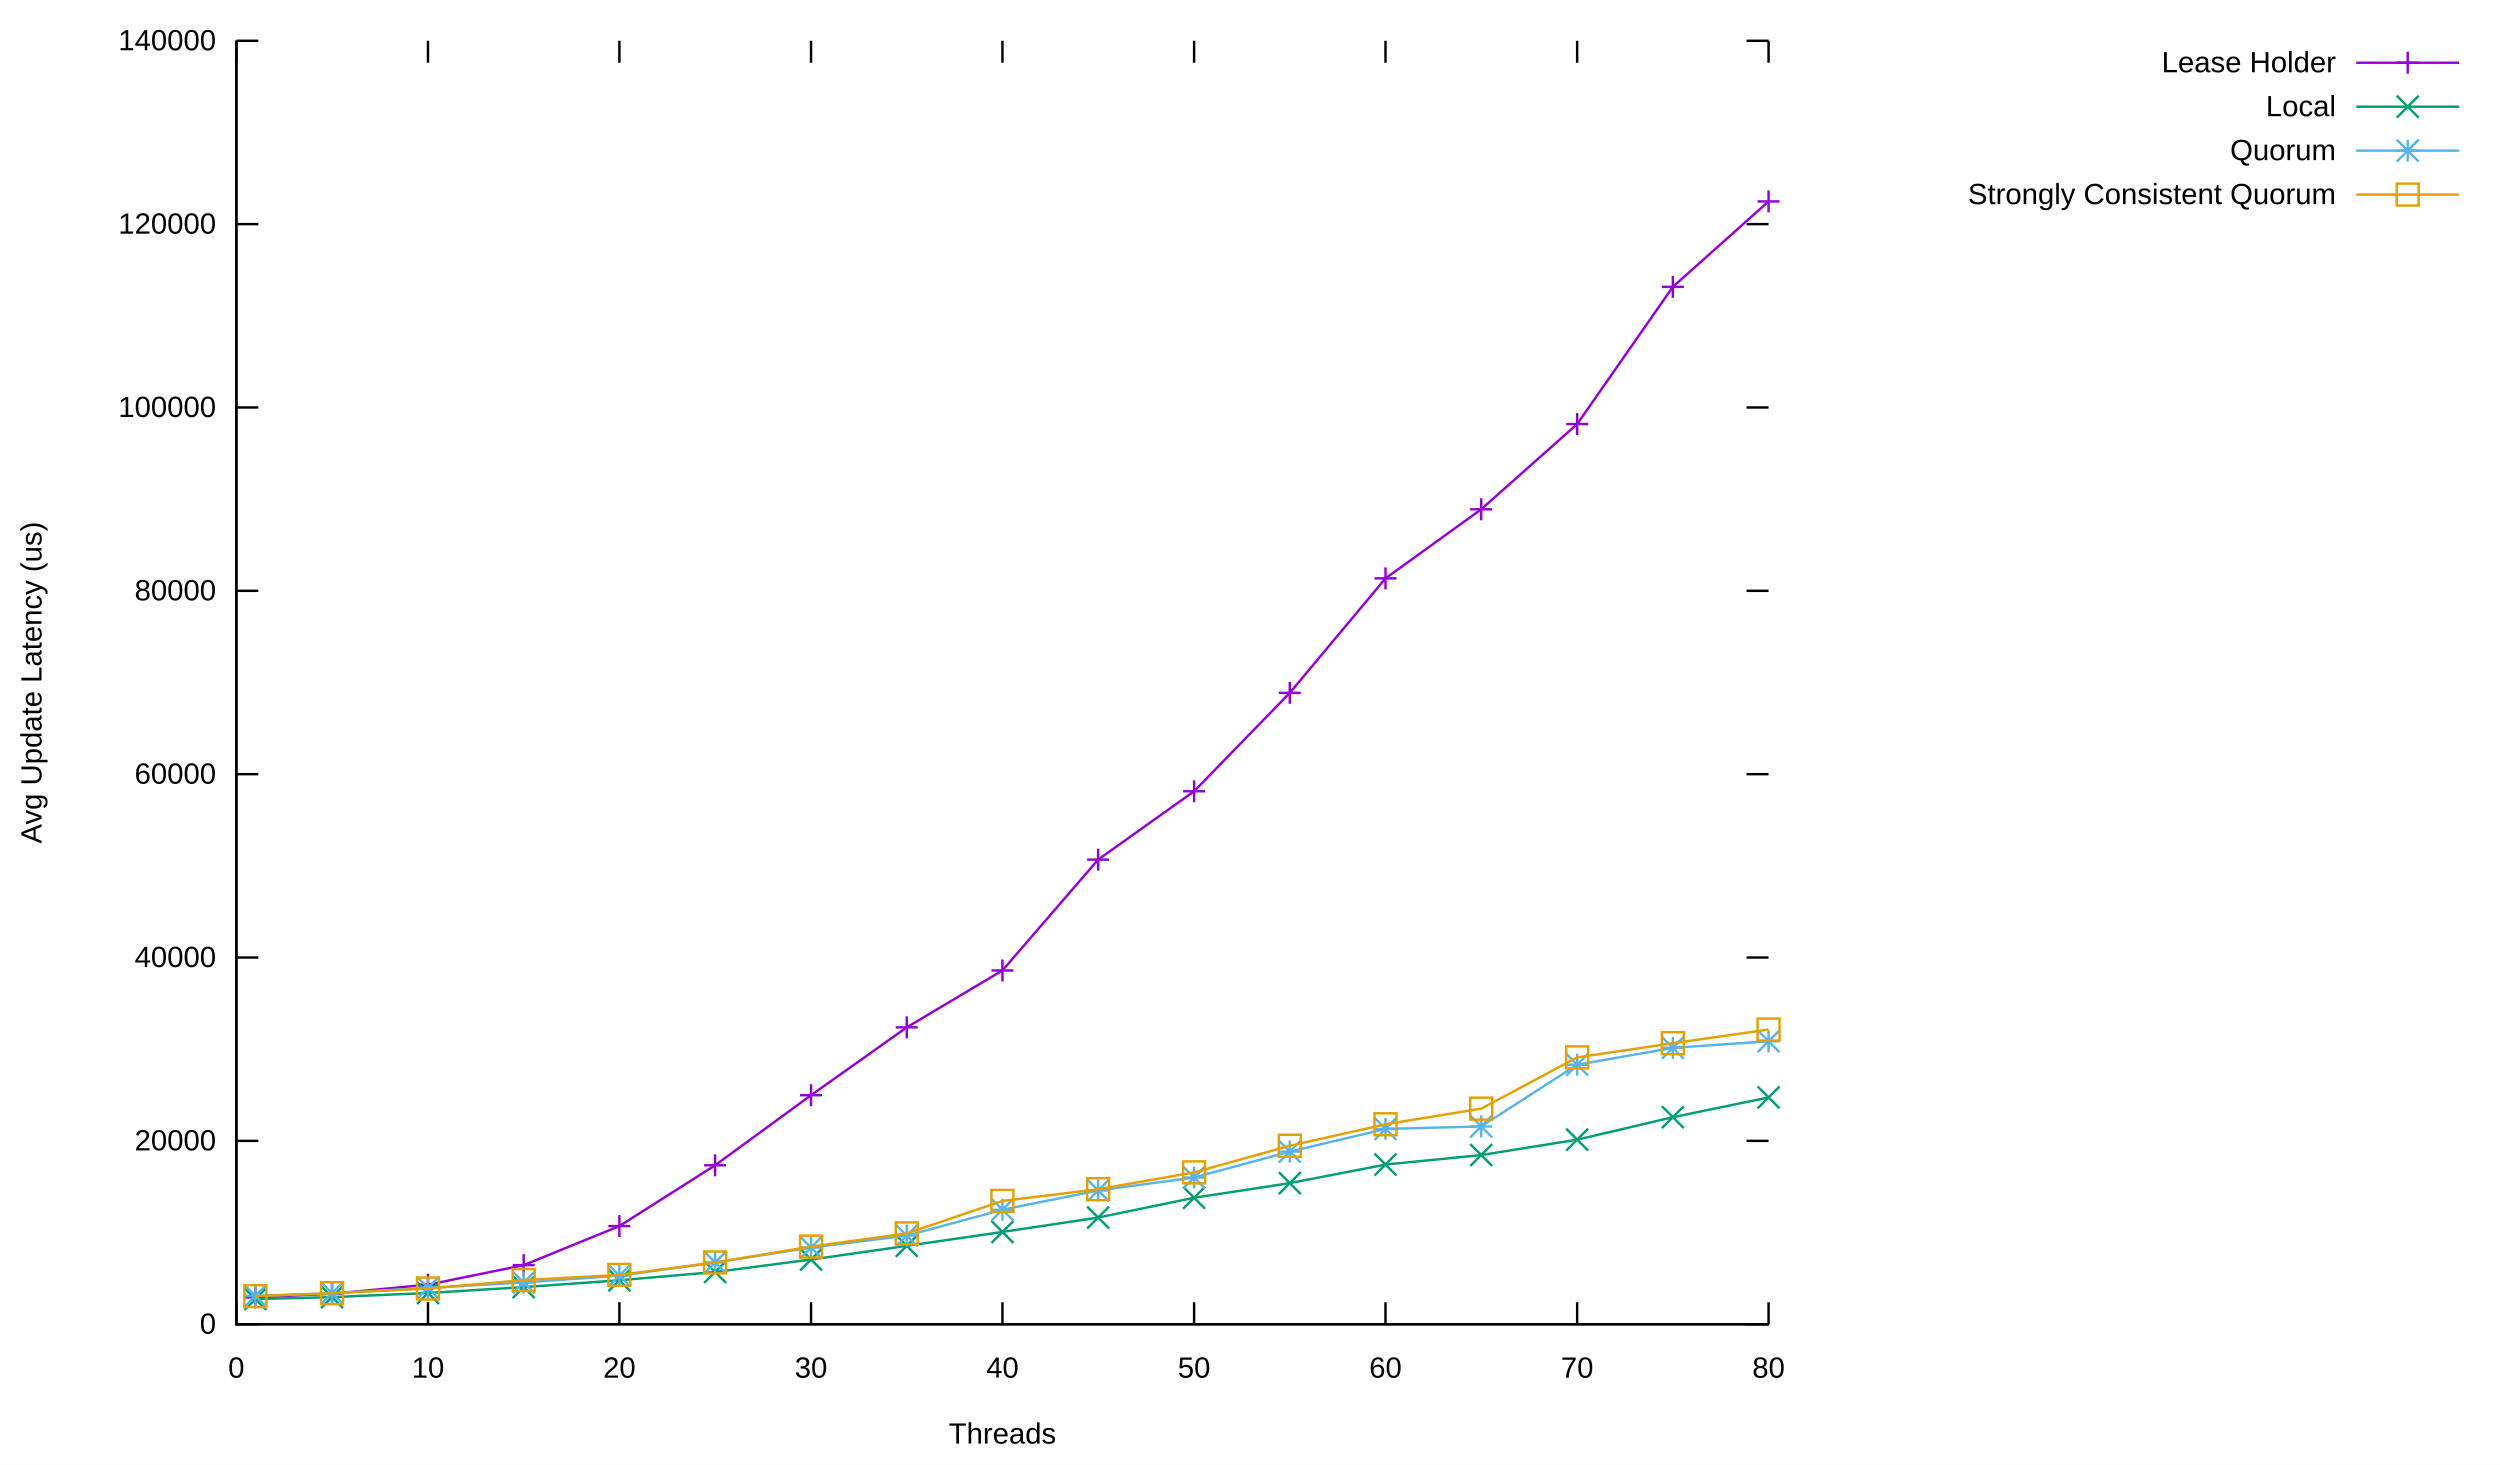
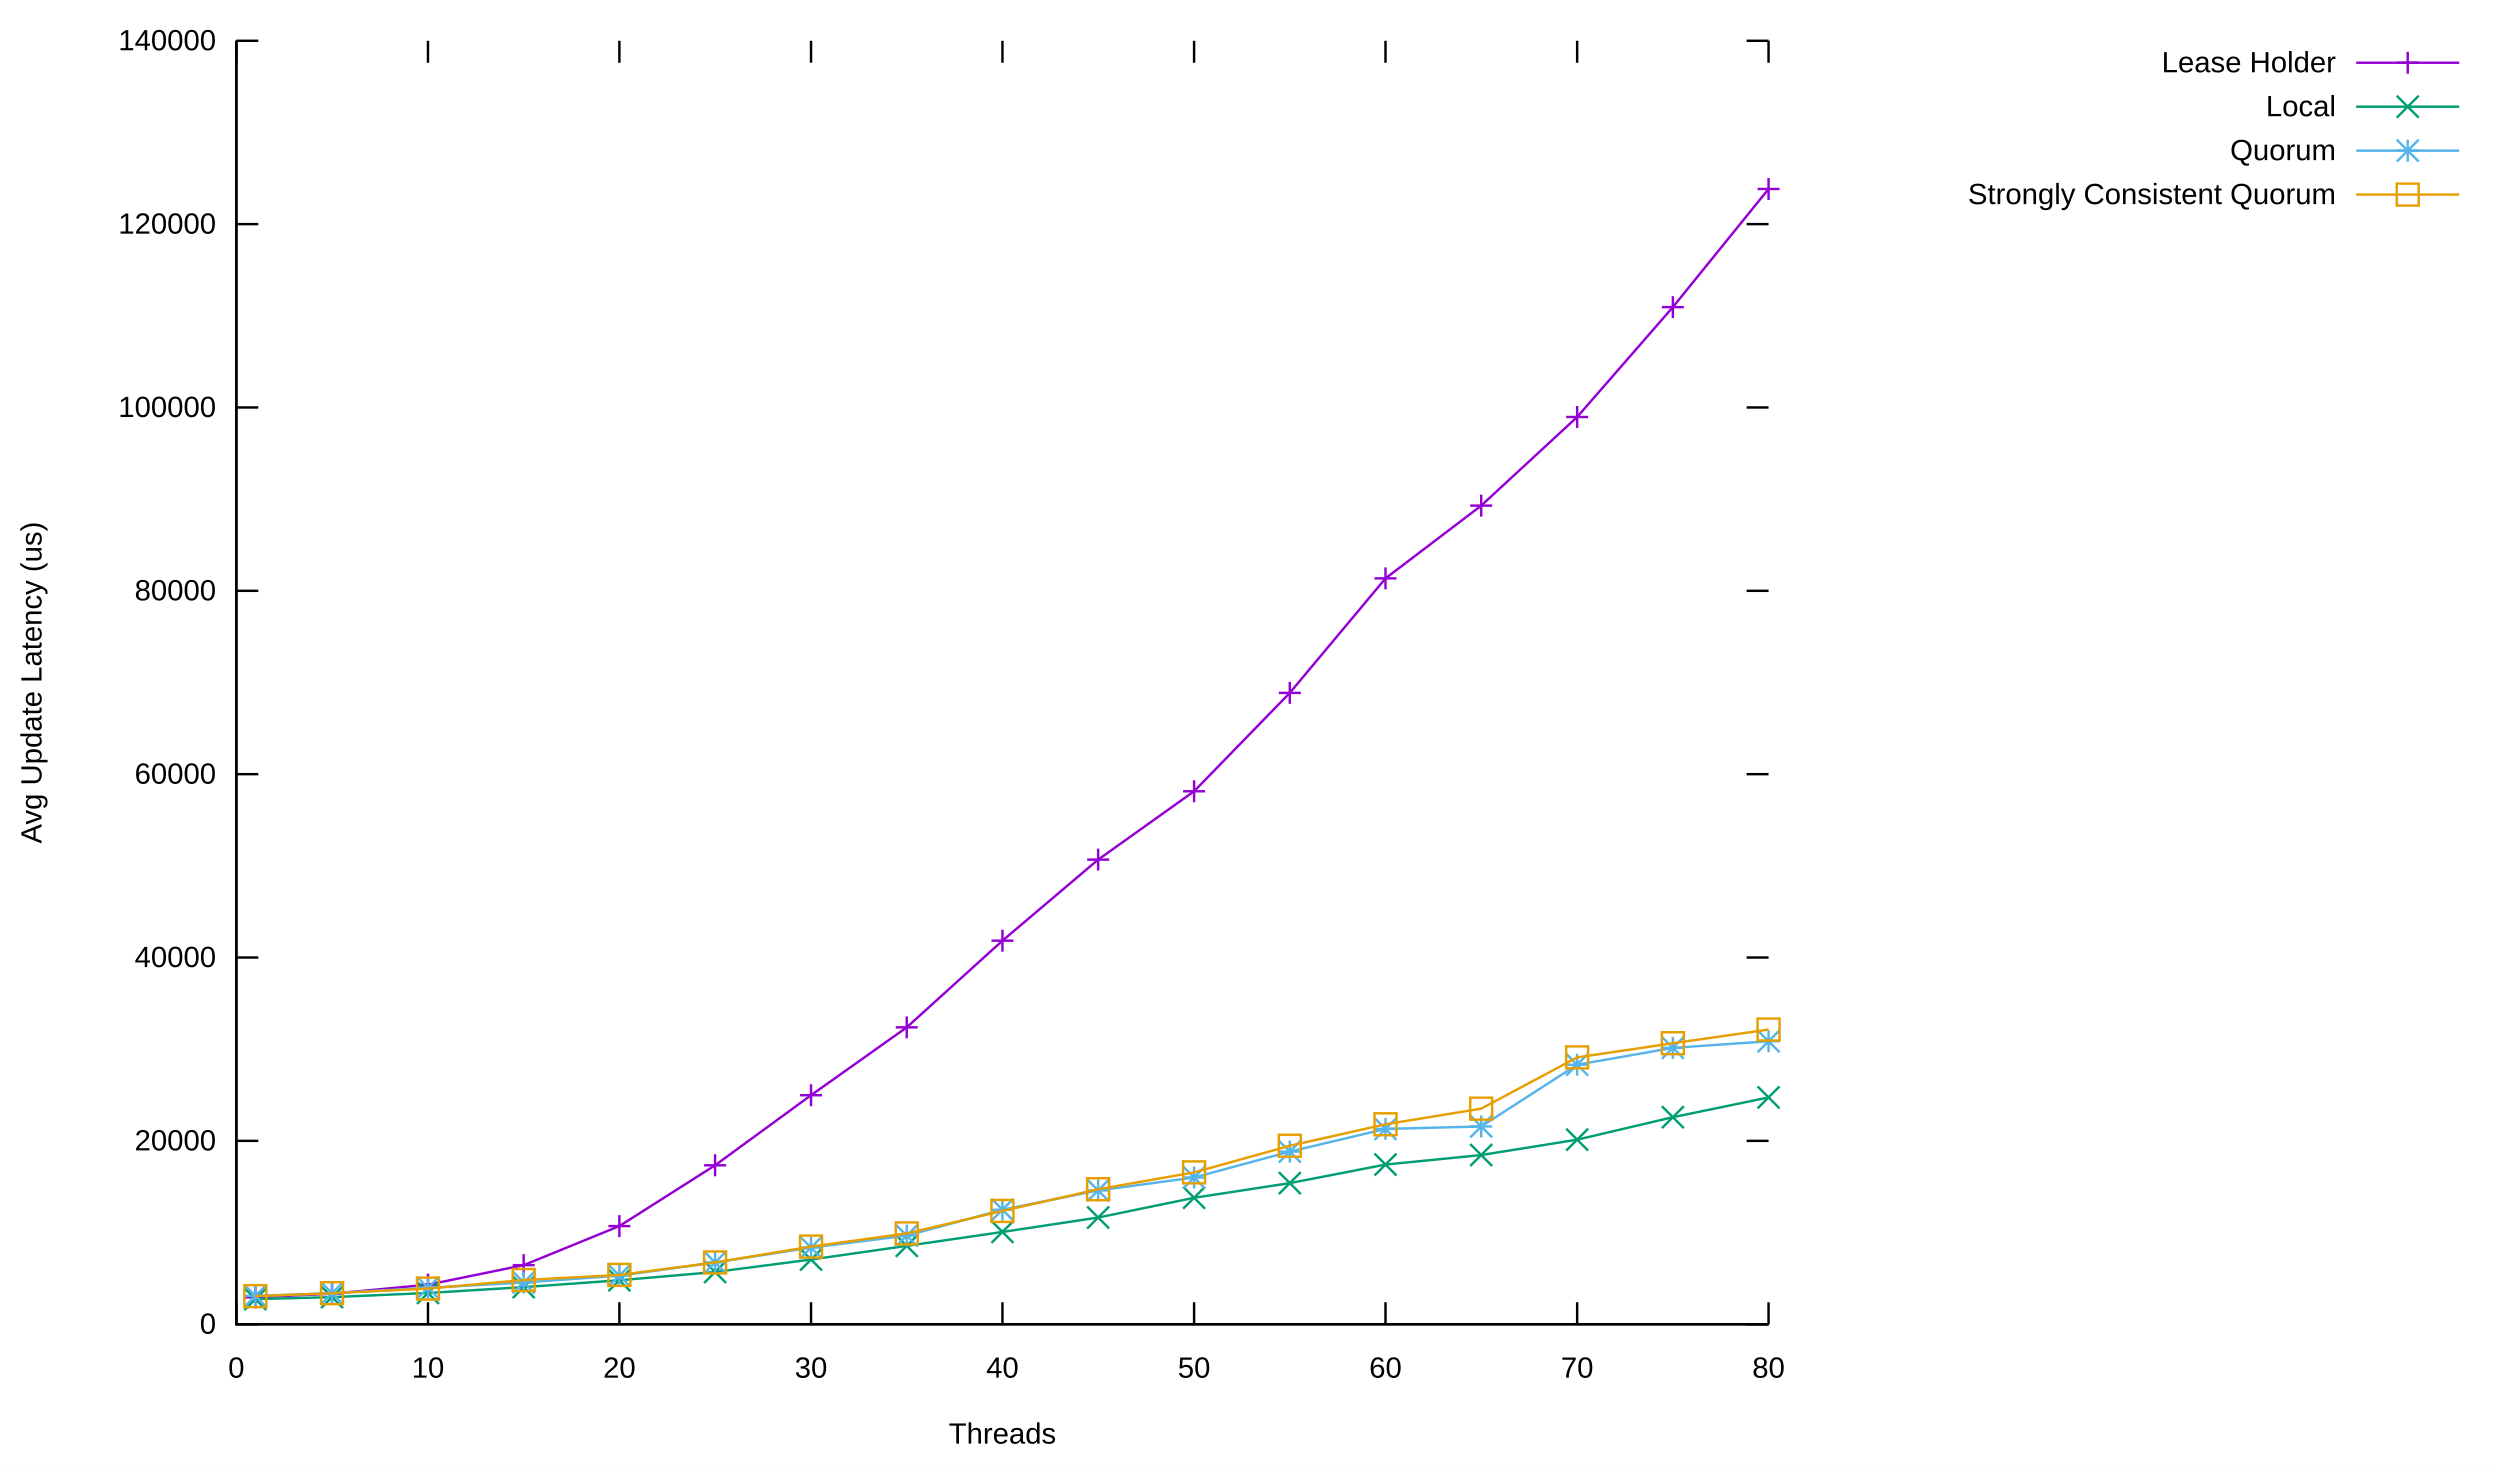
<svg xmlns="http://www.w3.org/2000/svg" xmlns:xlink="http://www.w3.org/1999/xlink" width="1024" height="600" viewBox="0 0 1024 600">
  <g id="gnuplot_canvas">
    <rect x="0" y="0" width="1024" height="600" fill="#ffffff" />
    <defs>
      <circle id="gpDot" r="0.5" stroke-width="0.5" />
      <path id="gpPt0" stroke-width="0.222" stroke="currentColor" d="M-1,0 h2 M0,-1 v2" />
      <path id="gpPt1" stroke-width="0.222" stroke="currentColor" d="M-1,-1 L1,1 M1,-1 L-1,1" />
      <path id="gpPt2" stroke-width="0.222" stroke="currentColor" d="M-1,0 L1,0 M0,-1 L0,1 M-1,-1 L1,1 M-1,1 L1,-1" />
      <rect id="gpPt3" stroke-width="0.222" stroke="currentColor" x="-1" y="-1" width="2" height="2" />
      <rect id="gpPt4" stroke-width="0.222" stroke="currentColor" fill="currentColor" x="-1" y="-1" width="2" height="2" />
      <circle id="gpPt5" stroke-width="0.222" stroke="currentColor" cx="0" cy="0" r="1" />
      <use xlink:href="#gpPt5" id="gpPt6" fill="currentColor" stroke="none" />
      <path id="gpPt7" stroke-width="0.222" stroke="currentColor" d="M0,-1.33 L-1.33,0.67 L1.33,0.67 z" />
      <use xlink:href="#gpPt7" id="gpPt8" fill="currentColor" stroke="none" />
      <use xlink:href="#gpPt7" id="gpPt9" stroke="currentColor" transform="rotate(180)" />
      <use xlink:href="#gpPt9" id="gpPt10" fill="currentColor" stroke="none" />
      <use xlink:href="#gpPt3" id="gpPt11" stroke="currentColor" transform="rotate(45)" />
      <use xlink:href="#gpPt11" id="gpPt12" fill="currentColor" stroke="none" />
      <path id="gpPt13" stroke-width="0.222" stroke="currentColor" d="M0,1.330 L1.265,0.411 L0.782,-1.067 L-0.782,-1.076 L-1.265,0.411 z" />
      <use xlink:href="#gpPt13" id="gpPt14" fill="currentColor" stroke="none" />
      <filter id="textbox" filterUnits="objectBoundingBox" x="0" y="0" height="1" width="1">
        <feFlood flood-color="#FFFFFF" flood-opacity="1" result="bgnd" />
        <feComposite in="SourceGraphic" in2="bgnd" operator="atop" />
      </filter>
      <filter id="greybox" filterUnits="objectBoundingBox" x="0" y="0" height="1" width="1">
        <feFlood flood-color="lightgrey" flood-opacity="1" result="grey" />
        <feComposite in="SourceGraphic" in2="grey" operator="atop" />
      </filter>
    </defs>
    <g fill="none" color="#FFFFFF" stroke="currentColor" stroke-width="1.00" stroke-linecap="butt" stroke-linejoin="miter">
</g>
    <g fill="none" color="black" stroke="currentColor" stroke-width="1.00" stroke-linecap="butt" stroke-linejoin="miter">
      <path stroke="black" d="M96.8,542.4 L105.8,542.4 M724.4,542.4 L715.4,542.4  " />
      <g transform="translate(88.5,546.3)" stroke="none" fill="black" font-family="Arial" font-size="12.00" text-anchor="end">
        <text>
          <tspan font-family="Arial"> 0</tspan>
        </text>
      </g>
    </g>
    <g fill="none" color="black" stroke="currentColor" stroke-width="1.00" stroke-linecap="butt" stroke-linejoin="miter">
      <path stroke="black" d="M96.8,467.3 L105.8,467.3 M724.4,467.3 L715.4,467.3  " />
      <g transform="translate(88.5,471.2)" stroke="none" fill="black" font-family="Arial" font-size="12.00" text-anchor="end">
        <text>
          <tspan font-family="Arial"> 20000</tspan>
        </text>
      </g>
    </g>
    <g fill="none" color="black" stroke="currentColor" stroke-width="1.00" stroke-linecap="butt" stroke-linejoin="miter">
      <path stroke="black" d="M96.8,392.2 L105.8,392.2 M724.4,392.2 L715.4,392.2  " />
      <g transform="translate(88.5,396.1)" stroke="none" fill="black" font-family="Arial" font-size="12.00" text-anchor="end">
        <text>
          <tspan font-family="Arial"> 40000</tspan>
        </text>
      </g>
    </g>
    <g fill="none" color="black" stroke="currentColor" stroke-width="1.00" stroke-linecap="butt" stroke-linejoin="miter">
      <path stroke="black" d="M96.8,317.1 L105.8,317.1 M724.4,317.1 L715.4,317.1  " />
      <g transform="translate(88.5,321.0)" stroke="none" fill="black" font-family="Arial" font-size="12.00" text-anchor="end">
        <text>
          <tspan font-family="Arial"> 60000</tspan>
        </text>
      </g>
    </g>
    <g fill="none" color="black" stroke="currentColor" stroke-width="1.00" stroke-linecap="butt" stroke-linejoin="miter">
      <path stroke="black" d="M96.8,242.0 L105.8,242.0 M724.4,242.0 L715.4,242.0  " />
      <g transform="translate(88.5,245.9)" stroke="none" fill="black" font-family="Arial" font-size="12.00" text-anchor="end">
        <text>
          <tspan font-family="Arial"> 80000</tspan>
        </text>
      </g>
    </g>
    <g fill="none" color="black" stroke="currentColor" stroke-width="1.00" stroke-linecap="butt" stroke-linejoin="miter">
      <path stroke="black" d="M96.8,166.9 L105.8,166.9 M724.4,166.9 L715.4,166.9  " />
      <g transform="translate(88.5,170.8)" stroke="none" fill="black" font-family="Arial" font-size="12.00" text-anchor="end">
        <text>
          <tspan font-family="Arial"> 100000</tspan>
        </text>
      </g>
    </g>
    <g fill="none" color="black" stroke="currentColor" stroke-width="1.00" stroke-linecap="butt" stroke-linejoin="miter">
      <path stroke="black" d="M96.8,91.8 L105.8,91.8 M724.4,91.8 L715.4,91.8  " />
      <g transform="translate(88.5,95.7)" stroke="none" fill="black" font-family="Arial" font-size="12.00" text-anchor="end">
        <text>
          <tspan font-family="Arial"> 120000</tspan>
        </text>
      </g>
    </g>
    <g fill="none" color="black" stroke="currentColor" stroke-width="1.00" stroke-linecap="butt" stroke-linejoin="miter">
      <path stroke="black" d="M96.8,16.7 L105.8,16.7 M724.4,16.7 L715.4,16.7  " />
      <g transform="translate(88.5,20.6)" stroke="none" fill="black" font-family="Arial" font-size="12.00" text-anchor="end">
        <text>
          <tspan font-family="Arial"> 140000</tspan>
        </text>
      </g>
    </g>
    <g fill="none" color="black" stroke="currentColor" stroke-width="1.00" stroke-linecap="butt" stroke-linejoin="miter">
      <path stroke="black" d="M96.8,542.4 L96.8,533.4 M96.8,16.7 L96.8,25.7  " />
      <g transform="translate(96.8,564.3)" stroke="none" fill="black" font-family="Arial" font-size="12.00" text-anchor="middle">
        <text>
          <tspan font-family="Arial"> 0</tspan>
        </text>
      </g>
    </g>
    <g fill="none" color="black" stroke="currentColor" stroke-width="1.00" stroke-linecap="butt" stroke-linejoin="miter">
      <path stroke="black" d="M175.3,542.4 L175.3,533.4 M175.3,16.7 L175.3,25.7  " />
      <g transform="translate(175.3,564.3)" stroke="none" fill="black" font-family="Arial" font-size="12.00" text-anchor="middle">
        <text>
          <tspan font-family="Arial"> 10</tspan>
        </text>
      </g>
    </g>
    <g fill="none" color="black" stroke="currentColor" stroke-width="1.00" stroke-linecap="butt" stroke-linejoin="miter">
      <path stroke="black" d="M253.7,542.4 L253.7,533.4 M253.7,16.7 L253.7,25.7  " />
      <g transform="translate(253.7,564.3)" stroke="none" fill="black" font-family="Arial" font-size="12.00" text-anchor="middle">
        <text>
          <tspan font-family="Arial"> 20</tspan>
        </text>
      </g>
    </g>
    <g fill="none" color="black" stroke="currentColor" stroke-width="1.00" stroke-linecap="butt" stroke-linejoin="miter">
      <path stroke="black" d="M332.2,542.4 L332.2,533.4 M332.2,16.7 L332.2,25.7  " />
      <g transform="translate(332.2,564.3)" stroke="none" fill="black" font-family="Arial" font-size="12.00" text-anchor="middle">
        <text>
          <tspan font-family="Arial"> 30</tspan>
        </text>
      </g>
    </g>
    <g fill="none" color="black" stroke="currentColor" stroke-width="1.00" stroke-linecap="butt" stroke-linejoin="miter">
      <path stroke="black" d="M410.6,542.4 L410.6,533.4 M410.6,16.7 L410.6,25.7  " />
      <g transform="translate(410.6,564.3)" stroke="none" fill="black" font-family="Arial" font-size="12.00" text-anchor="middle">
        <text>
          <tspan font-family="Arial"> 40</tspan>
        </text>
      </g>
    </g>
    <g fill="none" color="black" stroke="currentColor" stroke-width="1.00" stroke-linecap="butt" stroke-linejoin="miter">
      <path stroke="black" d="M489.1,542.4 L489.1,533.4 M489.1,16.7 L489.1,25.7  " />
      <g transform="translate(489.1,564.3)" stroke="none" fill="black" font-family="Arial" font-size="12.00" text-anchor="middle">
        <text>
          <tspan font-family="Arial"> 50</tspan>
        </text>
      </g>
    </g>
    <g fill="none" color="black" stroke="currentColor" stroke-width="1.00" stroke-linecap="butt" stroke-linejoin="miter">
      <path stroke="black" d="M567.5,542.4 L567.5,533.4 M567.5,16.7 L567.5,25.7  " />
      <g transform="translate(567.5,564.3)" stroke="none" fill="black" font-family="Arial" font-size="12.00" text-anchor="middle">
        <text>
          <tspan font-family="Arial"> 60</tspan>
        </text>
      </g>
    </g>
    <g fill="none" color="black" stroke="currentColor" stroke-width="1.00" stroke-linecap="butt" stroke-linejoin="miter">
      <path stroke="black" d="M646.0,542.4 L646.0,533.4 M646.0,16.7 L646.0,25.7  " />
      <g transform="translate(646.0,564.3)" stroke="none" fill="black" font-family="Arial" font-size="12.00" text-anchor="middle">
        <text>
          <tspan font-family="Arial"> 70</tspan>
        </text>
      </g>
    </g>
    <g fill="none" color="black" stroke="currentColor" stroke-width="1.00" stroke-linecap="butt" stroke-linejoin="miter">
      <path stroke="black" d="M724.4,542.4 L724.4,533.4 M724.4,16.7 L724.4,25.7  " />
      <g transform="translate(724.4,564.3)" stroke="none" fill="black" font-family="Arial" font-size="12.00" text-anchor="middle">
        <text>
          <tspan font-family="Arial"> 80</tspan>
        </text>
      </g>
    </g>
    <g fill="none" color="black" stroke="currentColor" stroke-width="1.00" stroke-linecap="butt" stroke-linejoin="miter">
</g>
    <g fill="none" color="black" stroke="currentColor" stroke-width="1.00" stroke-linecap="butt" stroke-linejoin="miter">
      <path stroke="black" d="M96.8,16.7 L96.8,542.4 L724.4,542.4 M724.4,16.7 M96.8,16.7  " />
    </g>
    <g fill="none" color="black" stroke="currentColor" stroke-width="1.00" stroke-linecap="butt" stroke-linejoin="miter">
      <g transform="translate(17.0,279.6) rotate(270)" stroke="none" fill="black" font-family="Arial" font-size="12.00" text-anchor="middle">
        <text>
          <tspan font-family="Arial">Avg Update Latency (us)</tspan>
        </text>
      </g>
    </g>
    <g fill="none" color="black" stroke="currentColor" stroke-width="1.00" stroke-linecap="butt" stroke-linejoin="miter">
      <g transform="translate(410.6,591.3)" stroke="none" fill="black" font-family="Arial" font-size="12.00" text-anchor="middle">
        <text>
          <tspan font-family="Arial">Threads</tspan>
        </text>
      </g>
    </g>
    <g fill="none" color="black" stroke="currentColor" stroke-width="1.00" stroke-linecap="butt" stroke-linejoin="miter">
</g>
    <g id="gnuplot_plot_1">
      <g fill="none" color="black" stroke="currentColor" stroke-width="1.00" stroke-linecap="butt" stroke-linejoin="miter">
        <g transform="translate(956.8,29.6)" stroke="none" fill="black" font-family="Arial" font-size="12.00" text-anchor="end">
          <text>
            <tspan font-family="Arial">Lease Holder</tspan>
          </text>
        </g>
      </g>
      <g fill="none" color="black" stroke="currentColor" stroke-width="1.00" stroke-linecap="butt" stroke-linejoin="miter">
-         <path stroke="rgb(148,   0, 211)" d="M965.1,25.7 L1007.3,25.7 M104.6,531.4 L136.0,529.9 L175.3,526.2 L214.5,518.2 L253.7,502.2 L292.9,477.3   L332.2,448.6 L371.4,420.8 L410.6,397.5 L449.8,352.1 L489.1,324.1 L528.3,283.8 L567.5,236.9 L606.7,208.6   L646.0,173.7 L685.2,117.5 L724.4,82.5  " />
+         <path stroke="rgb(148,   0, 211)" d="M965.1,25.7 L1007.3,25.7 M104.6,531.4 L136.0,529.9 L175.3,526.2 L214.5,518.2 L253.7,502.2 L292.9,477.3   L332.2,448.6 L371.4,420.8 L410.6,385.3 L449.8,352.1 L489.1,324.1 L528.3,283.8 L567.5,236.9 L606.7,207.1   L646.0,170.8 L685.2,125.8 L724.4,77.4  " />
        <use xlink:href="#gpPt0" transform="translate(104.6,531.4) scale(4.50)" color="rgb(148,   0, 211)" />
        <use xlink:href="#gpPt0" transform="translate(136.0,529.9) scale(4.50)" color="rgb(148,   0, 211)" />
        <use xlink:href="#gpPt0" transform="translate(175.3,526.2) scale(4.50)" color="rgb(148,   0, 211)" />
        <use xlink:href="#gpPt0" transform="translate(214.5,518.2) scale(4.50)" color="rgb(148,   0, 211)" />
        <use xlink:href="#gpPt0" transform="translate(253.7,502.2) scale(4.50)" color="rgb(148,   0, 211)" />
        <use xlink:href="#gpPt0" transform="translate(292.9,477.3) scale(4.50)" color="rgb(148,   0, 211)" />
        <use xlink:href="#gpPt0" transform="translate(332.2,448.6) scale(4.50)" color="rgb(148,   0, 211)" />
        <use xlink:href="#gpPt0" transform="translate(371.4,420.8) scale(4.50)" color="rgb(148,   0, 211)" />
-         <use xlink:href="#gpPt0" transform="translate(410.6,397.5) scale(4.50)" color="rgb(148,   0, 211)" />
+         <use xlink:href="#gpPt0" transform="translate(410.6,385.3) scale(4.50)" color="rgb(148,   0, 211)" />
        <use xlink:href="#gpPt0" transform="translate(449.8,352.1) scale(4.50)" color="rgb(148,   0, 211)" />
        <use xlink:href="#gpPt0" transform="translate(489.1,324.1) scale(4.50)" color="rgb(148,   0, 211)" />
        <use xlink:href="#gpPt0" transform="translate(528.3,283.8) scale(4.50)" color="rgb(148,   0, 211)" />
        <use xlink:href="#gpPt0" transform="translate(567.5,236.9) scale(4.50)" color="rgb(148,   0, 211)" />
-         <use xlink:href="#gpPt0" transform="translate(606.7,208.6) scale(4.50)" color="rgb(148,   0, 211)" />
-         <use xlink:href="#gpPt0" transform="translate(646.0,173.7) scale(4.50)" color="rgb(148,   0, 211)" />
-         <use xlink:href="#gpPt0" transform="translate(685.2,117.5) scale(4.50)" color="rgb(148,   0, 211)" />
-         <use xlink:href="#gpPt0" transform="translate(724.4,82.5) scale(4.50)" color="rgb(148,   0, 211)" />
+         <use xlink:href="#gpPt0" transform="translate(606.7,207.1) scale(4.50)" color="rgb(148,   0, 211)" />
+         <use xlink:href="#gpPt0" transform="translate(646.0,170.8) scale(4.50)" color="rgb(148,   0, 211)" />
+         <use xlink:href="#gpPt0" transform="translate(685.2,125.8) scale(4.50)" color="rgb(148,   0, 211)" />
+         <use xlink:href="#gpPt0" transform="translate(724.4,77.4) scale(4.50)" color="rgb(148,   0, 211)" />
        <use xlink:href="#gpPt0" transform="translate(986.2,25.7) scale(4.50)" color="rgb(148,   0, 211)" />
      </g>
    </g>
    <g id="gnuplot_plot_2">
      <g fill="none" color="black" stroke="currentColor" stroke-width="1.00" stroke-linecap="butt" stroke-linejoin="miter">
        <g transform="translate(956.8,47.6)" stroke="none" fill="black" font-family="Arial" font-size="12.00" text-anchor="end">
          <text>
            <tspan font-family="Arial">Local</tspan>
          </text>
        </g>
      </g>
      <g fill="none" color="black" stroke="currentColor" stroke-width="1.00" stroke-linecap="butt" stroke-linejoin="miter">
        <path stroke="rgb(  0, 158, 115)" d="M965.1,43.7 L1007.3,43.7 M104.6,532.1 L136.0,531.3 L175.3,529.6 L214.5,527.2 L253.7,524.4 L292.9,521.0   L332.2,515.9 L371.4,510.3 L410.6,504.6 L449.8,498.7 L489.1,490.6 L528.3,484.6 L567.5,477.0 L606.7,473.1   L646.0,466.8 L685.2,457.6 L724.4,449.5  " />
        <use xlink:href="#gpPt1" transform="translate(104.6,532.1) scale(4.50)" color="rgb(  0, 158, 115)" />
        <use xlink:href="#gpPt1" transform="translate(136.0,531.3) scale(4.50)" color="rgb(  0, 158, 115)" />
        <use xlink:href="#gpPt1" transform="translate(175.3,529.6) scale(4.50)" color="rgb(  0, 158, 115)" />
        <use xlink:href="#gpPt1" transform="translate(214.5,527.2) scale(4.50)" color="rgb(  0, 158, 115)" />
        <use xlink:href="#gpPt1" transform="translate(253.7,524.4) scale(4.50)" color="rgb(  0, 158, 115)" />
        <use xlink:href="#gpPt1" transform="translate(292.9,521.0) scale(4.50)" color="rgb(  0, 158, 115)" />
        <use xlink:href="#gpPt1" transform="translate(332.2,515.9) scale(4.50)" color="rgb(  0, 158, 115)" />
        <use xlink:href="#gpPt1" transform="translate(371.4,510.3) scale(4.50)" color="rgb(  0, 158, 115)" />
        <use xlink:href="#gpPt1" transform="translate(410.6,504.6) scale(4.50)" color="rgb(  0, 158, 115)" />
        <use xlink:href="#gpPt1" transform="translate(449.8,498.7) scale(4.50)" color="rgb(  0, 158, 115)" />
        <use xlink:href="#gpPt1" transform="translate(489.1,490.6) scale(4.50)" color="rgb(  0, 158, 115)" />
        <use xlink:href="#gpPt1" transform="translate(528.3,484.6) scale(4.50)" color="rgb(  0, 158, 115)" />
        <use xlink:href="#gpPt1" transform="translate(567.5,477.0) scale(4.50)" color="rgb(  0, 158, 115)" />
        <use xlink:href="#gpPt1" transform="translate(606.7,473.1) scale(4.50)" color="rgb(  0, 158, 115)" />
        <use xlink:href="#gpPt1" transform="translate(646.0,466.8) scale(4.50)" color="rgb(  0, 158, 115)" />
        <use xlink:href="#gpPt1" transform="translate(685.2,457.6) scale(4.50)" color="rgb(  0, 158, 115)" />
        <use xlink:href="#gpPt1" transform="translate(724.4,449.5) scale(4.50)" color="rgb(  0, 158, 115)" />
        <use xlink:href="#gpPt1" transform="translate(986.2,43.7) scale(4.50)" color="rgb(  0, 158, 115)" />
      </g>
    </g>
    <g id="gnuplot_plot_3">
      <g fill="none" color="black" stroke="currentColor" stroke-width="1.00" stroke-linecap="butt" stroke-linejoin="miter">
        <g transform="translate(956.8,65.6)" stroke="none" fill="black" font-family="Arial" font-size="12.00" text-anchor="end">
          <text>
            <tspan font-family="Arial">Quorum</tspan>
          </text>
        </g>
      </g>
      <g fill="none" color="black" stroke="currentColor" stroke-width="1.00" stroke-linecap="butt" stroke-linejoin="miter">
        <path stroke="rgb( 86, 180, 233)" d="M965.1,61.7 L1007.3,61.7 M104.6,530.8 L136.0,529.7 L175.3,527.5 L214.5,525.3 L253.7,522.5 L292.9,517.1   L332.2,511.0 L371.4,506.1 L410.6,495.5 L449.8,487.6 L489.1,482.3 L528.3,471.7 L567.5,462.4 L606.7,461.4   L646.0,436.1 L685.2,429.2 L724.4,426.5  " />
        <use xlink:href="#gpPt2" transform="translate(104.6,530.8) scale(4.50)" color="rgb( 86, 180, 233)" />
        <use xlink:href="#gpPt2" transform="translate(136.0,529.7) scale(4.50)" color="rgb( 86, 180, 233)" />
        <use xlink:href="#gpPt2" transform="translate(175.3,527.5) scale(4.50)" color="rgb( 86, 180, 233)" />
        <use xlink:href="#gpPt2" transform="translate(214.5,525.3) scale(4.50)" color="rgb( 86, 180, 233)" />
        <use xlink:href="#gpPt2" transform="translate(253.7,522.5) scale(4.50)" color="rgb( 86, 180, 233)" />
        <use xlink:href="#gpPt2" transform="translate(292.9,517.1) scale(4.50)" color="rgb( 86, 180, 233)" />
        <use xlink:href="#gpPt2" transform="translate(332.2,511.0) scale(4.50)" color="rgb( 86, 180, 233)" />
        <use xlink:href="#gpPt2" transform="translate(371.4,506.1) scale(4.50)" color="rgb( 86, 180, 233)" />
        <use xlink:href="#gpPt2" transform="translate(410.6,495.5) scale(4.50)" color="rgb( 86, 180, 233)" />
        <use xlink:href="#gpPt2" transform="translate(449.8,487.6) scale(4.50)" color="rgb( 86, 180, 233)" />
        <use xlink:href="#gpPt2" transform="translate(489.1,482.3) scale(4.50)" color="rgb( 86, 180, 233)" />
        <use xlink:href="#gpPt2" transform="translate(528.3,471.7) scale(4.50)" color="rgb( 86, 180, 233)" />
        <use xlink:href="#gpPt2" transform="translate(567.5,462.4) scale(4.50)" color="rgb( 86, 180, 233)" />
        <use xlink:href="#gpPt2" transform="translate(606.7,461.4) scale(4.50)" color="rgb( 86, 180, 233)" />
        <use xlink:href="#gpPt2" transform="translate(646.0,436.1) scale(4.50)" color="rgb( 86, 180, 233)" />
        <use xlink:href="#gpPt2" transform="translate(685.2,429.2) scale(4.50)" color="rgb( 86, 180, 233)" />
        <use xlink:href="#gpPt2" transform="translate(724.4,426.5) scale(4.50)" color="rgb( 86, 180, 233)" />
        <use xlink:href="#gpPt2" transform="translate(986.2,61.7) scale(4.50)" color="rgb( 86, 180, 233)" />
      </g>
    </g>
    <g id="gnuplot_plot_4">
      <g fill="none" color="black" stroke="currentColor" stroke-width="1.00" stroke-linecap="butt" stroke-linejoin="miter">
        <g transform="translate(956.8,83.6)" stroke="none" fill="black" font-family="Arial" font-size="12.00" text-anchor="end">
          <text>
            <tspan font-family="Arial">Strongly Consistent Quorum</tspan>
          </text>
        </g>
      </g>
      <g fill="none" color="black" stroke="currentColor" stroke-width="1.00" stroke-linecap="butt" stroke-linejoin="miter">
-         <path stroke="rgb(230, 159,   0)" d="M965.1,79.7 L1007.3,79.7 M104.6,530.9 L136.0,529.7 L175.3,527.8 L214.5,524.3 L253.7,522.2 L292.9,517.1   L332.2,510.6 L371.4,505.2 L410.6,491.9 L449.8,487.1 L489.1,480.2 L528.3,469.3 L567.5,460.5 L606.7,454.1   L646.0,433.1 L685.2,427.3 L724.4,421.7  " />
+         <path stroke="rgb(230, 159,   0)" d="M965.1,79.7 L1007.3,79.7 M104.6,530.9 L136.0,529.7 L175.3,527.8 L214.5,524.3 L253.7,522.2 L292.9,517.1   L332.2,510.6 L371.4,505.2 L410.6,496.0 L449.8,487.1 L489.1,480.2 L528.3,469.3 L567.5,460.5 L606.7,454.1   L646.0,433.1 L685.2,427.3 L724.4,421.7  " />
        <use xlink:href="#gpPt3" transform="translate(104.6,530.9) scale(4.50)" color="rgb(230, 159,   0)" />
        <use xlink:href="#gpPt3" transform="translate(136.0,529.7) scale(4.50)" color="rgb(230, 159,   0)" />
        <use xlink:href="#gpPt3" transform="translate(175.3,527.8) scale(4.50)" color="rgb(230, 159,   0)" />
        <use xlink:href="#gpPt3" transform="translate(214.5,524.3) scale(4.50)" color="rgb(230, 159,   0)" />
        <use xlink:href="#gpPt3" transform="translate(253.7,522.2) scale(4.50)" color="rgb(230, 159,   0)" />
        <use xlink:href="#gpPt3" transform="translate(292.9,517.1) scale(4.50)" color="rgb(230, 159,   0)" />
        <use xlink:href="#gpPt3" transform="translate(332.2,510.6) scale(4.50)" color="rgb(230, 159,   0)" />
        <use xlink:href="#gpPt3" transform="translate(371.4,505.2) scale(4.50)" color="rgb(230, 159,   0)" />
-         <use xlink:href="#gpPt3" transform="translate(410.6,491.9) scale(4.50)" color="rgb(230, 159,   0)" />
+         <use xlink:href="#gpPt3" transform="translate(410.6,496.0) scale(4.50)" color="rgb(230, 159,   0)" />
        <use xlink:href="#gpPt3" transform="translate(449.8,487.1) scale(4.50)" color="rgb(230, 159,   0)" />
        <use xlink:href="#gpPt3" transform="translate(489.1,480.2) scale(4.50)" color="rgb(230, 159,   0)" />
        <use xlink:href="#gpPt3" transform="translate(528.3,469.3) scale(4.50)" color="rgb(230, 159,   0)" />
        <use xlink:href="#gpPt3" transform="translate(567.5,460.5) scale(4.50)" color="rgb(230, 159,   0)" />
        <use xlink:href="#gpPt3" transform="translate(606.7,454.1) scale(4.50)" color="rgb(230, 159,   0)" />
        <use xlink:href="#gpPt3" transform="translate(646.0,433.1) scale(4.50)" color="rgb(230, 159,   0)" />
        <use xlink:href="#gpPt3" transform="translate(685.2,427.3) scale(4.50)" color="rgb(230, 159,   0)" />
        <use xlink:href="#gpPt3" transform="translate(724.4,421.7) scale(4.50)" color="rgb(230, 159,   0)" />
        <use xlink:href="#gpPt3" transform="translate(986.2,79.7) scale(4.50)" color="rgb(230, 159,   0)" />
      </g>
    </g>
    <g fill="none" color="#FFFFFF" stroke="rgb(230, 159,   0)" stroke-width="2.00" stroke-linecap="butt" stroke-linejoin="miter">
</g>
    <g fill="none" color="black" stroke="currentColor" stroke-width="2.00" stroke-linecap="butt" stroke-linejoin="miter">
</g>
    <g fill="none" color="black" stroke="black" stroke-width="1.00" stroke-linecap="butt" stroke-linejoin="miter">
</g>
    <g fill="none" color="black" stroke="currentColor" stroke-width="1.00" stroke-linecap="butt" stroke-linejoin="miter">
      <path stroke="black" d="M96.8,16.7 L96.8,542.4 L724.4,542.4 M724.4,16.7 M96.8,16.7  " />
    </g>
    <g fill="none" color="black" stroke="currentColor" stroke-width="1.00" stroke-linecap="butt" stroke-linejoin="miter">
</g>
  </g>
</svg>
